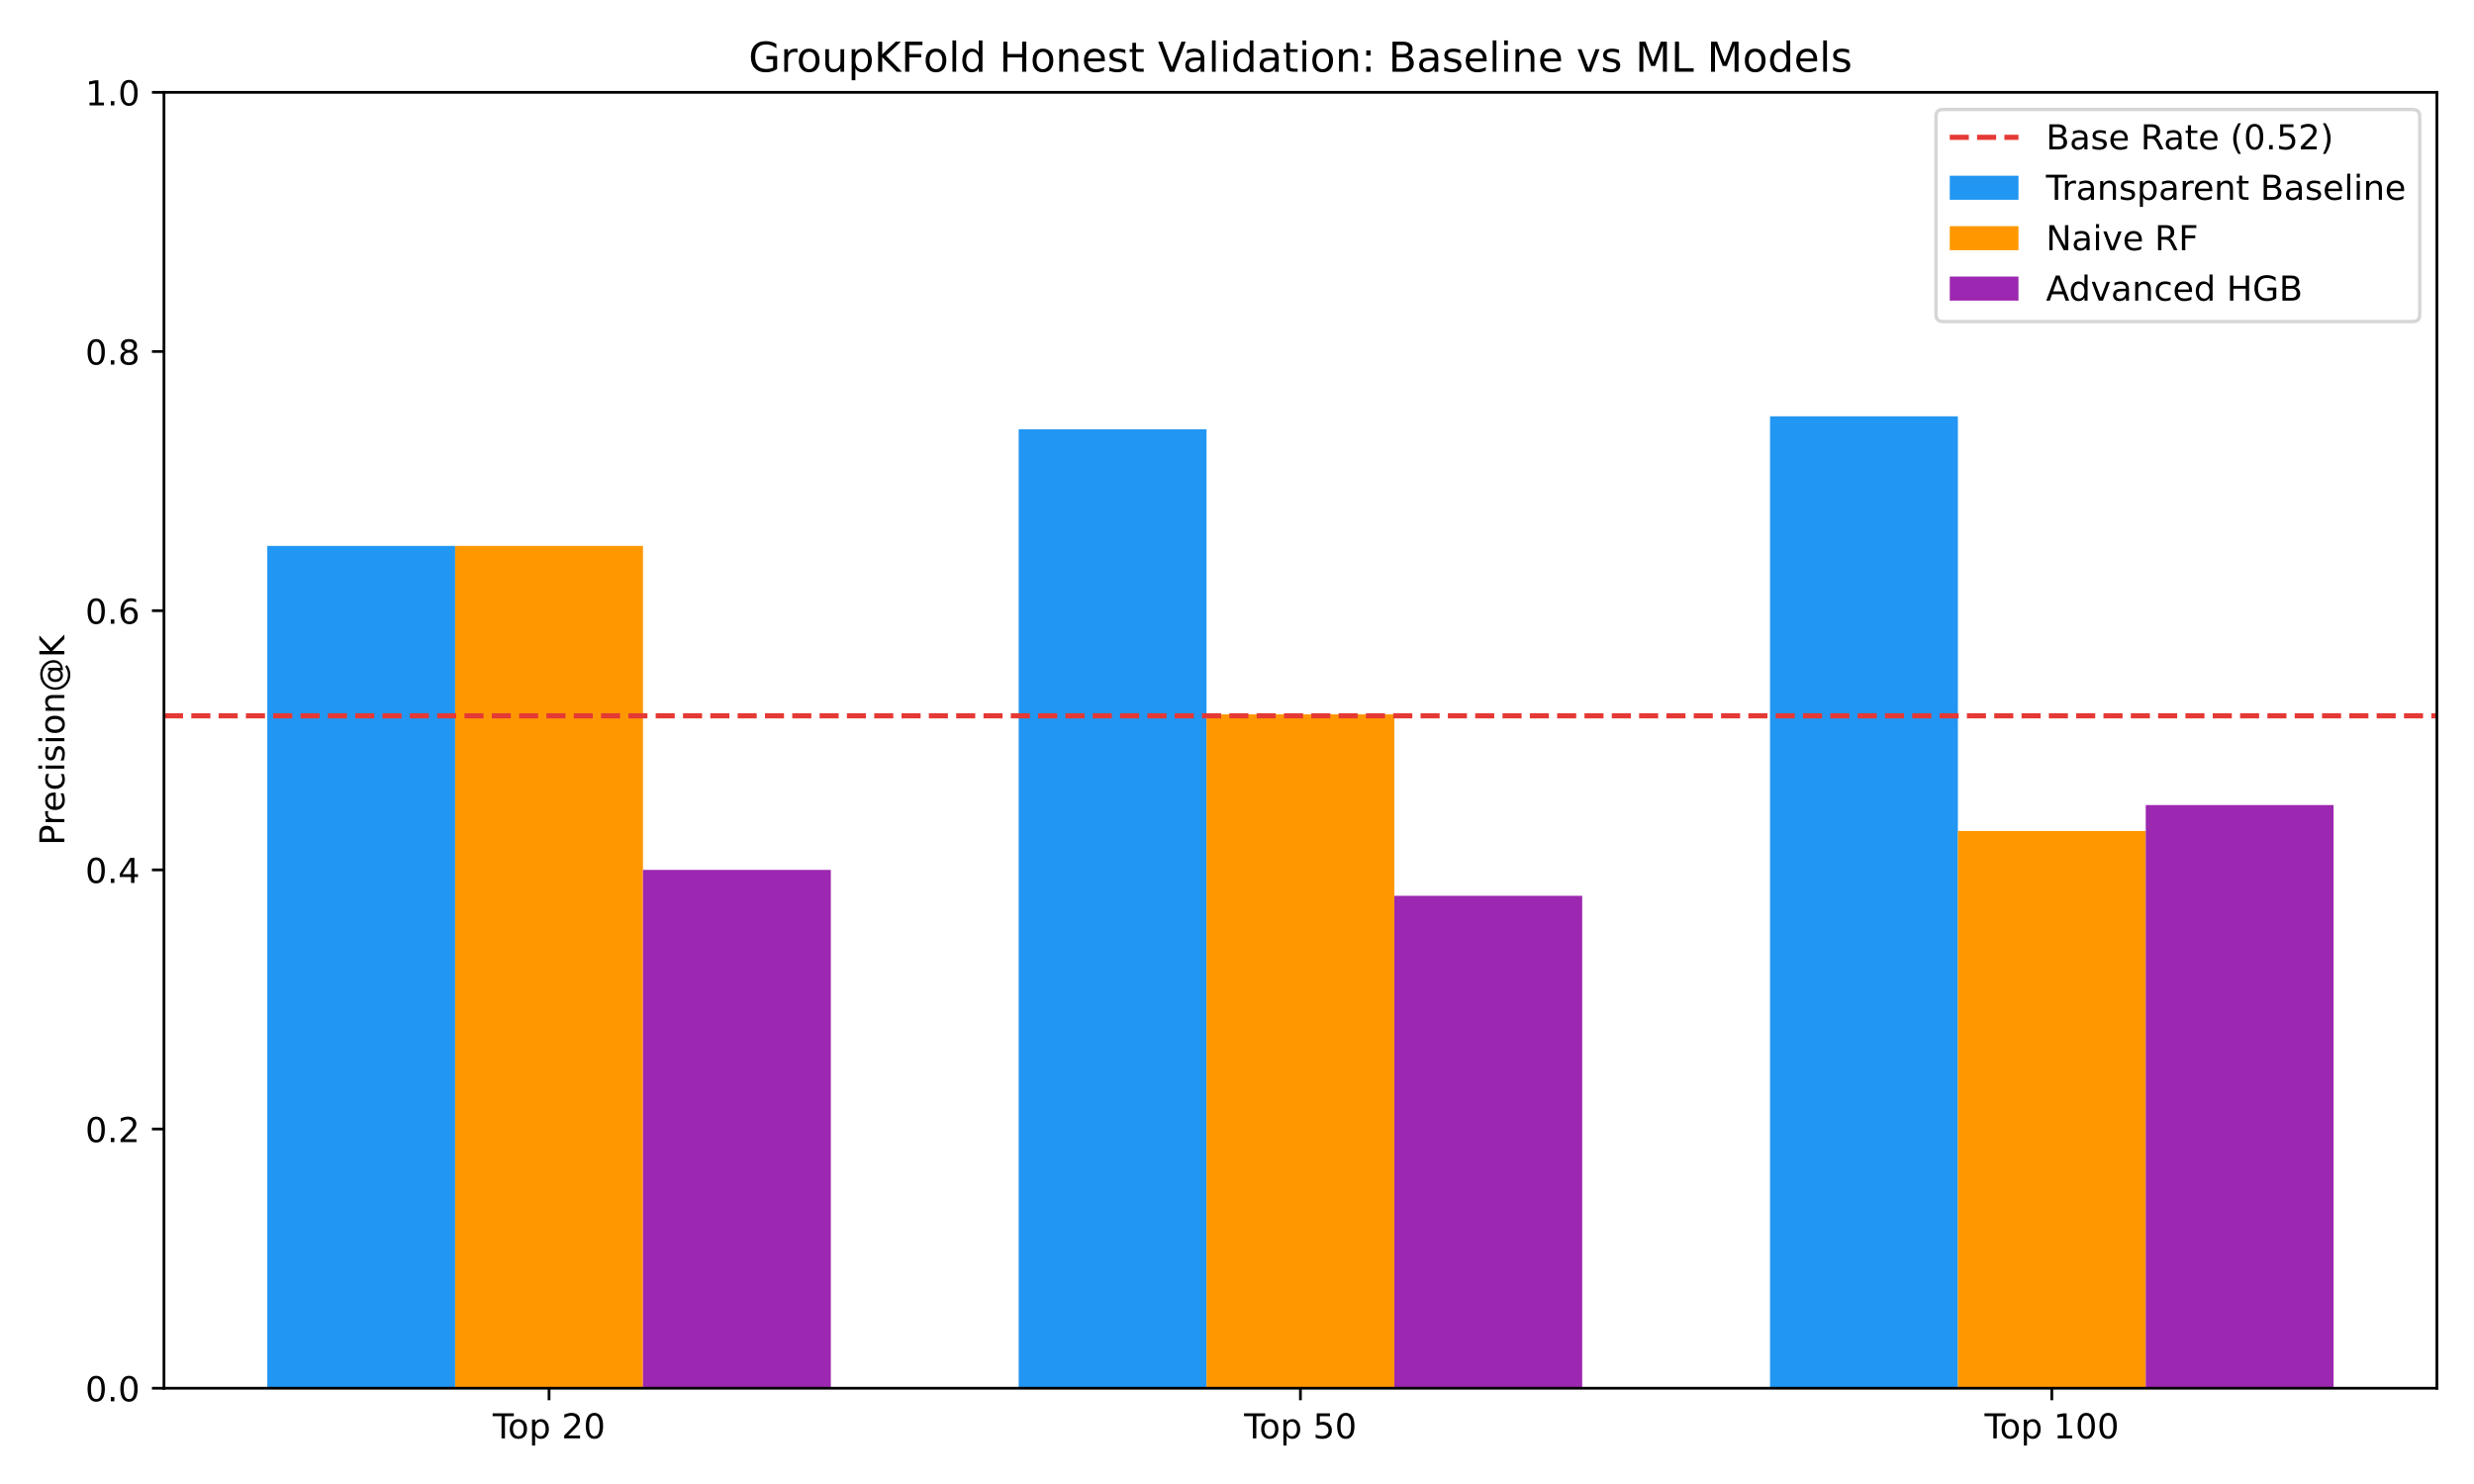
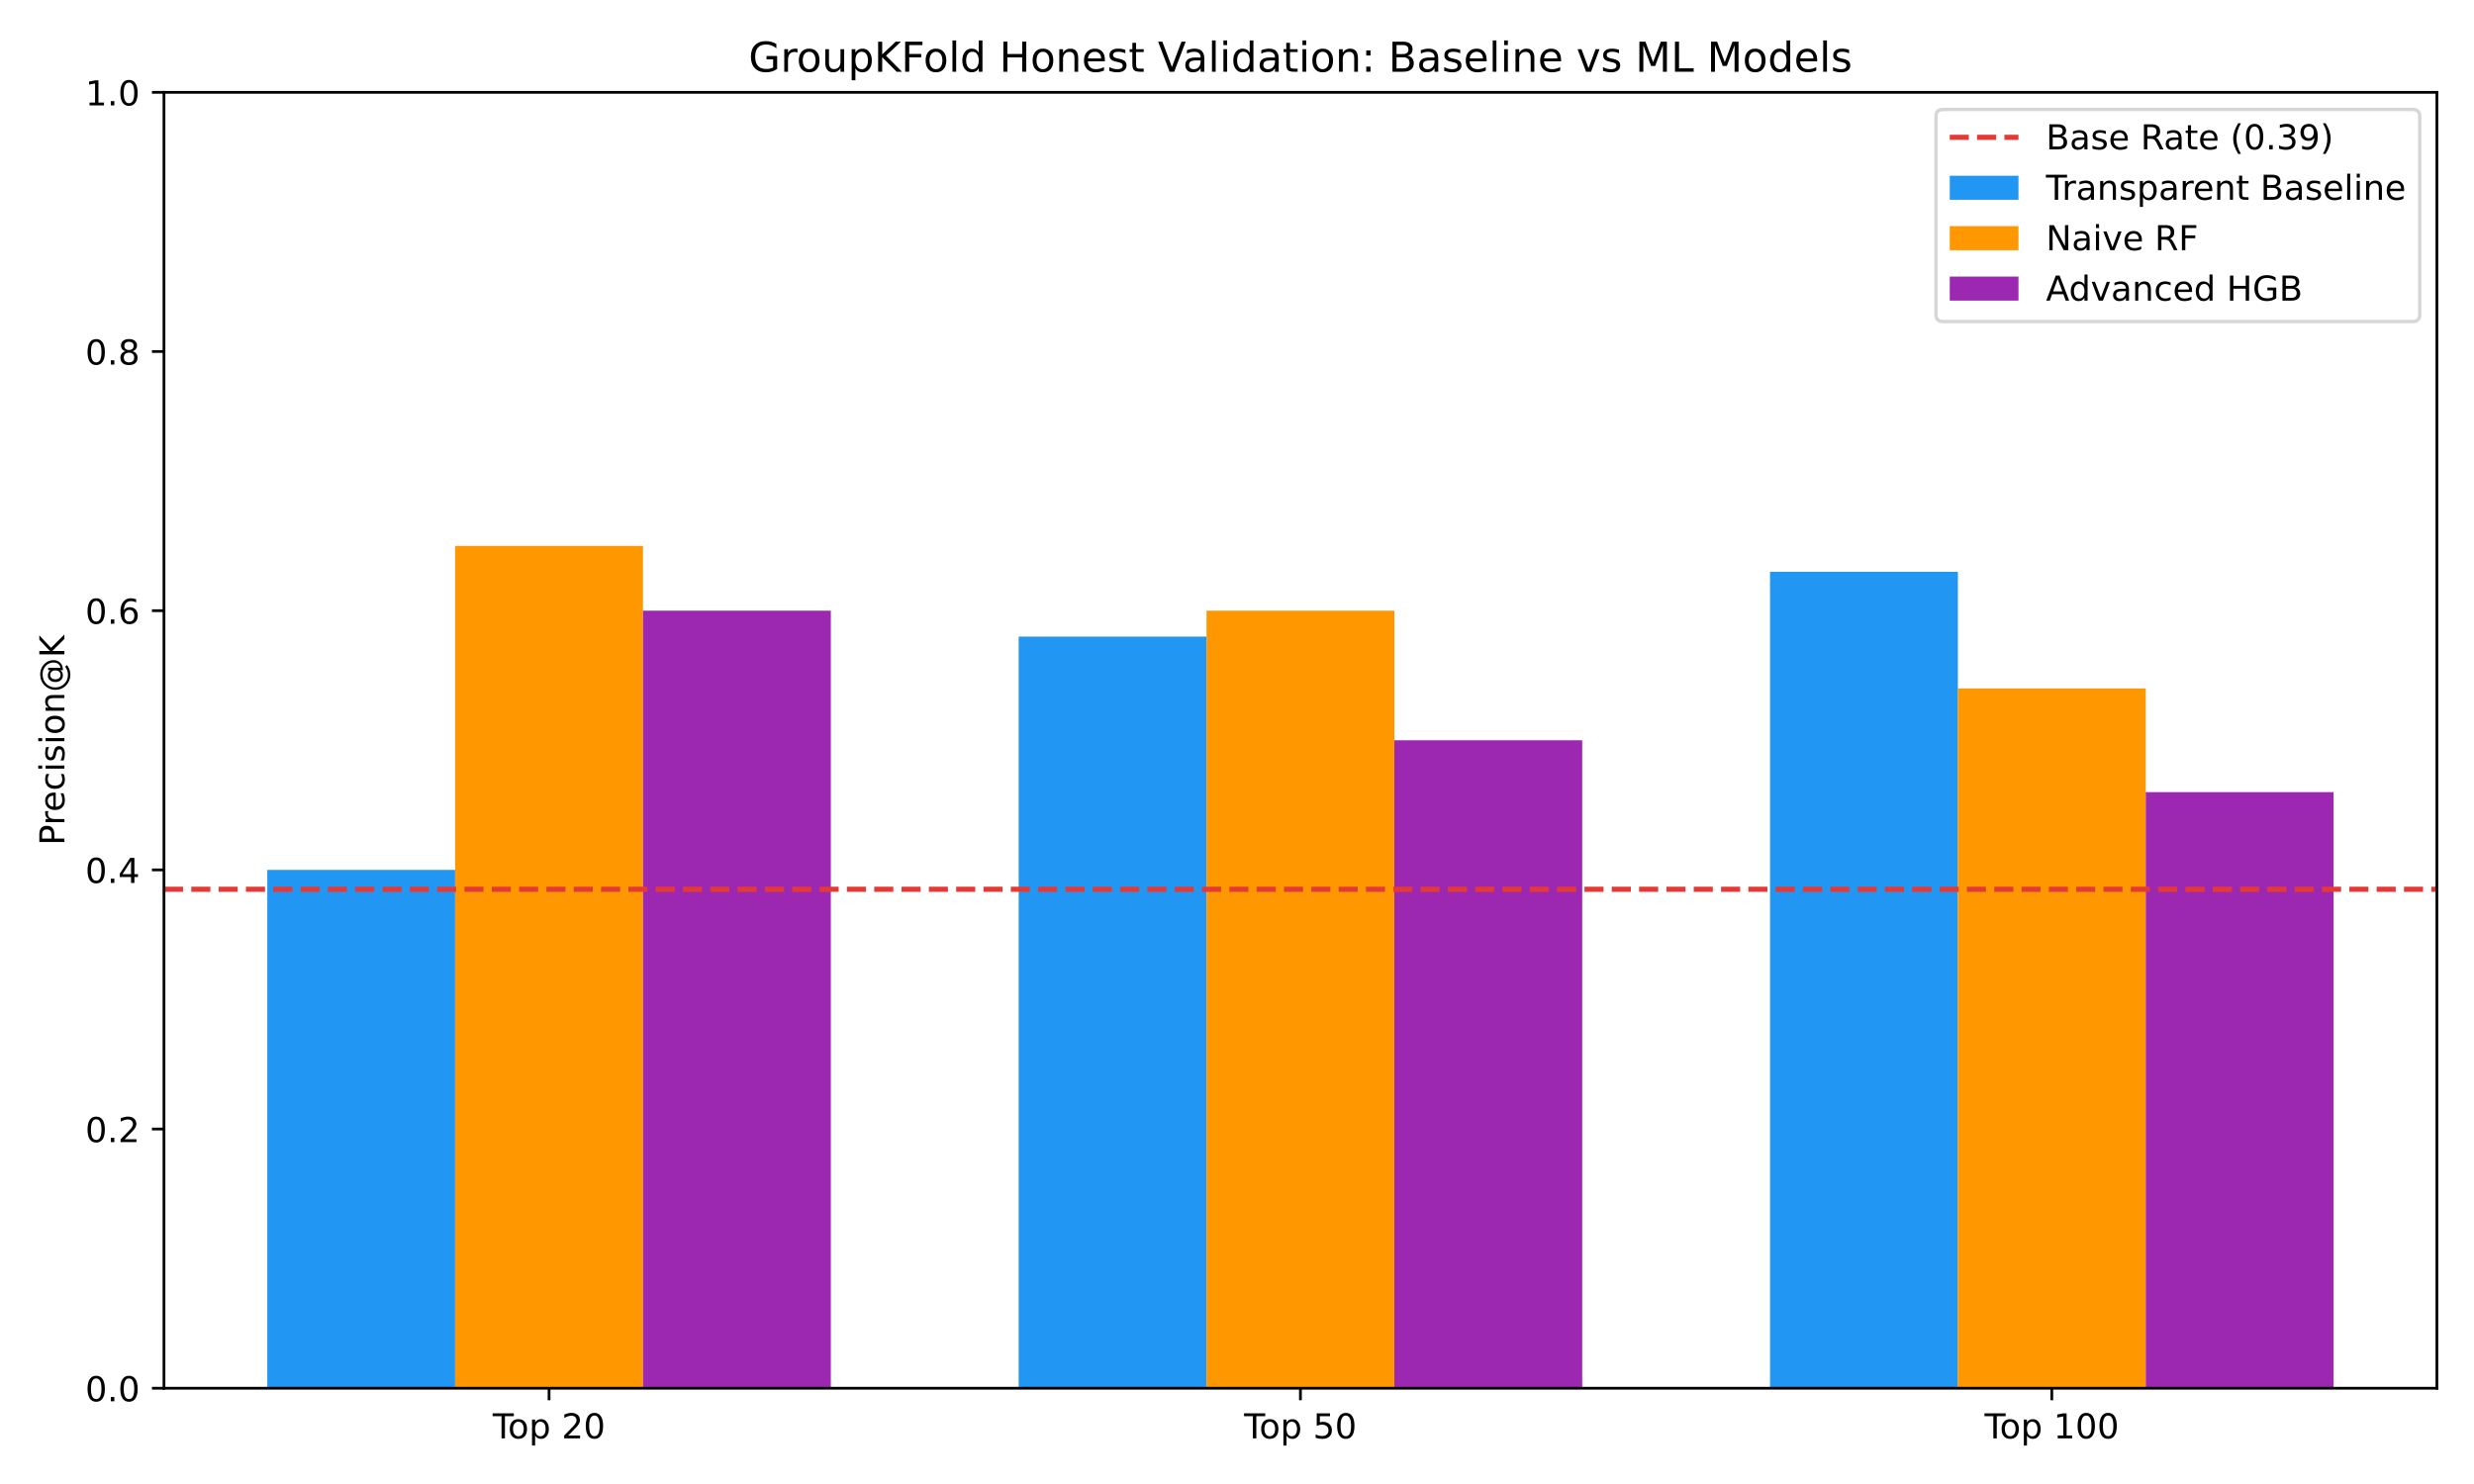
<svg xmlns="http://www.w3.org/2000/svg" xmlns:xlink="http://www.w3.org/1999/xlink" width="720pt" height="432pt" viewBox="0 0 720 432" version="1.1">
  <defs>
    <style type="text/css">*{stroke-linejoin: round; stroke-linecap: butt}</style>
  </defs>
  <g id="figure_1">
    <g id="patch_1">
      <path d="M 0 432  L 720 432  L 720 0  L 0 0  z " style="fill: #ffffff" />
    </g>
    <g id="axes_1">
      <g id="patch_2">
        <path d="M 47.72 404.12  L 709.2 404.12  L 709.2 26.88  L 47.72 26.88  z " style="fill: #ffffff" />
      </g>
      <g id="patch_3">
-         <path d="M 77.787 404.12  L 132.455 404.12  L 132.455 158.914  L 77.787 158.914  z " clip-path="url(#p6fac7a1ce3)" style="fill: #2196f3" />
+         <path d="M 77.787 404.12  L 132.455 404.12  L 132.455 253.224  L 77.787 253.224  z " clip-path="url(#p6720d07860)" style="fill: #2196f3" />
      </g>
      <g id="patch_4">
-         <path d="M 296.458 404.12  L 351.126 404.12  L 351.126 124.962  L 296.458 124.962  z " clip-path="url(#p6fac7a1ce3)" style="fill: #2196f3" />
+         <path d="M 296.458 404.12  L 351.126 404.12  L 351.126 185.321  L 296.458 185.321  z " clip-path="url(#p6720d07860)" style="fill: #2196f3" />
      </g>
      <g id="patch_5">
-         <path d="M 515.129 404.12  L 569.797 404.12  L 569.797 121.19  L 515.129 121.19  z " clip-path="url(#p6fac7a1ce3)" style="fill: #2196f3" />
+         <path d="M 515.129 404.12  L 569.797 404.12  L 569.797 166.459  L 515.129 166.459  z " clip-path="url(#p6720d07860)" style="fill: #2196f3" />
      </g>
      <g id="patch_6">
-         <path d="M 132.455 404.12  L 187.123 404.12  L 187.123 158.914  L 132.455 158.914  z " clip-path="url(#p6fac7a1ce3)" style="fill: #ff9800" />
+         <path d="M 132.455 404.12  L 187.123 404.12  L 187.123 158.914  L 132.455 158.914  z " clip-path="url(#p6720d07860)" style="fill: #ff9800" />
      </g>
      <g id="patch_7">
-         <path d="M 351.126 404.12  L 405.794 404.12  L 405.794 207.955  L 351.126 207.955  z " clip-path="url(#p6fac7a1ce3)" style="fill: #ff9800" />
+         <path d="M 351.126 404.12  L 405.794 404.12  L 405.794 177.776  L 351.126 177.776  z " clip-path="url(#p6720d07860)" style="fill: #ff9800" />
      </g>
      <g id="patch_8">
-         <path d="M 569.797 404.12  L 624.465 404.12  L 624.465 241.907  L 569.797 241.907  z " clip-path="url(#p6fac7a1ce3)" style="fill: #ff9800" />
+         <path d="M 569.797 404.12  L 624.465 404.12  L 624.465 200.41  L 569.797 200.41  z " clip-path="url(#p6720d07860)" style="fill: #ff9800" />
      </g>
      <g id="patch_9">
-         <path d="M 187.123 404.12  L 241.791 404.12  L 241.791 253.224  L 187.123 253.224  z " clip-path="url(#p6fac7a1ce3)" style="fill: #9c27b0" />
+         <path d="M 187.123 404.12  L 241.791 404.12  L 241.791 177.776  L 187.123 177.776  z " clip-path="url(#p6720d07860)" style="fill: #9c27b0" />
      </g>
      <g id="patch_10">
-         <path d="M 405.794 404.12  L 460.462 404.12  L 460.462 260.769  L 405.794 260.769  z " clip-path="url(#p6fac7a1ce3)" style="fill: #9c27b0" />
+         <path d="M 405.794 404.12  L 460.462 404.12  L 460.462 215.5  L 405.794 215.5  z " clip-path="url(#p6720d07860)" style="fill: #9c27b0" />
      </g>
      <g id="patch_11">
-         <path d="M 624.465 404.12  L 679.133 404.12  L 679.133 234.362  L 624.465 234.362  z " clip-path="url(#p6fac7a1ce3)" style="fill: #9c27b0" />
+         <path d="M 624.465 404.12  L 679.133 404.12  L 679.133 230.59  L 624.465 230.59  z " clip-path="url(#p6720d07860)" style="fill: #9c27b0" />
      </g>
      <g id="matplotlib.axis_1">
        <g id="xtick_1">
          <g id="line2d_1">
            <defs>
-               <path id="m9fb6469fd8" d="M 0 0  L 0 3.5  " style="stroke: #000000; stroke-width: 0.8" />
-             </defs>
-             <g>
-               <use xlink:href="#m9fb6469fd8" x="159.789" y="404.12" style="stroke: #000000; stroke-width: 0.8" />
+               <path id="m9601012598" d="M 0 0  L 0 3.5  " style="stroke: #000000; stroke-width: 0.8" />
+             </defs>
+             <g>
+               <use xlink:href="#m9601012598" x="159.789" y="404.12" style="stroke: #000000; stroke-width: 0.8" />
            </g>
          </g>
          <g id="text_1">
            <g transform="translate(143.3999 418.7184) scale(0.1 -0.1)">
              <defs>
                <path id="DejaVuSans-54" d="M -19 4666  L 3928 4666  L 3928 4134  L 2272 4134  L 2272 0  L 1638 0  L 1638 4134  L -19 4134  L -19 4666  z " transform="scale(0.015625)" />
                <path id="DejaVuSans-6f" d="M 1959 3097  Q 1497 3097 1228 2736  Q 959 2375 959 1747  Q 959 1119 1226 758  Q 1494 397 1959 397  Q 2419 397 2687 759  Q 2956 1122 2956 1747  Q 2956 2369 2687 2733  Q 2419 3097 1959 3097  z M 1959 3584  Q 2709 3584 3137 3096  Q 3566 2609 3566 1747  Q 3566 888 3137 398  Q 2709 -91 1959 -91  Q 1206 -91 779 398  Q 353 888 353 1747  Q 353 2609 779 3096  Q 1206 3584 1959 3584  z " transform="scale(0.015625)" />
                <path id="DejaVuSans-70" d="M 1159 525  L 1159 -1331  L 581 -1331  L 581 3500  L 1159 3500  L 1159 2969  Q 1341 3281 1617 3432  Q 1894 3584 2278 3584  Q 2916 3584 3314 3078  Q 3713 2572 3713 1747  Q 3713 922 3314 415  Q 2916 -91 2278 -91  Q 1894 -91 1617 61  Q 1341 213 1159 525  z M 3116 1747  Q 3116 2381 2855 2742  Q 2594 3103 2138 3103  Q 1681 3103 1420 2742  Q 1159 2381 1159 1747  Q 1159 1113 1420 752  Q 1681 391 2138 391  Q 2594 391 2855 752  Q 3116 1113 3116 1747  z " transform="scale(0.015625)" />
                <path id="DejaVuSans-20" transform="scale(0.015625)" />
                <path id="DejaVuSans-32" d="M 1228 531  L 3431 531  L 3431 0  L 469 0  L 469 531  Q 828 903 1448 1529  Q 2069 2156 2228 2338  Q 2531 2678 2651 2914  Q 2772 3150 2772 3378  Q 2772 3750 2511 3984  Q 2250 4219 1831 4219  Q 1534 4219 1204 4116  Q 875 4013 500 3803  L 500 4441  Q 881 4594 1212 4672  Q 1544 4750 1819 4750  Q 2544 4750 2975 4387  Q 3406 4025 3406 3419  Q 3406 3131 3298 2873  Q 3191 2616 2906 2266  Q 2828 2175 2409 1742  Q 1991 1309 1228 531  z " transform="scale(0.015625)" />
                <path id="DejaVuSans-30" d="M 2034 4250  Q 1547 4250 1301 3770  Q 1056 3291 1056 2328  Q 1056 1369 1301 889  Q 1547 409 2034 409  Q 2525 409 2770 889  Q 3016 1369 3016 2328  Q 3016 3291 2770 3770  Q 2525 4250 2034 4250  z M 2034 4750  Q 2819 4750 3233 4129  Q 3647 3509 3647 2328  Q 3647 1150 3233 529  Q 2819 -91 2034 -91  Q 1250 -91 836 529  Q 422 1150 422 2328  Q 422 3509 836 4129  Q 1250 4750 2034 4750  z " transform="scale(0.015625)" />
              </defs>
              <use xlink:href="#DejaVuSans-54" />
              <use xlink:href="#DejaVuSans-6f" transform="translate(44.08398 0)" />
              <use xlink:href="#DejaVuSans-70" transform="translate(105.2656 0)" />
              <use xlink:href="#DejaVuSans-20" transform="translate(168.7422 0)" />
              <use xlink:href="#DejaVuSans-32" transform="translate(200.5293 0)" />
              <use xlink:href="#DejaVuSans-30" transform="translate(264.1523 0)" />
            </g>
          </g>
        </g>
        <g id="xtick_2">
          <g id="line2d_2">
            <g>
-               <use xlink:href="#m9fb6469fd8" x="378.46" y="404.12" style="stroke: #000000; stroke-width: 0.8" />
+               <use xlink:href="#m9601012598" x="378.46" y="404.12" style="stroke: #000000; stroke-width: 0.8" />
            </g>
          </g>
          <g id="text_2">
            <g transform="translate(362.0709 418.7184) scale(0.1 -0.1)">
              <defs>
                <path id="DejaVuSans-35" d="M 691 4666  L 3169 4666  L 3169 4134  L 1269 4134  L 1269 2991  Q 1406 3038 1543 3061  Q 1681 3084 1819 3084  Q 2600 3084 3056 2656  Q 3513 2228 3513 1497  Q 3513 744 3044 326  Q 2575 -91 1722 -91  Q 1428 -91 1123 -41  Q 819 9 494 109  L 494 744  Q 775 591 1075 516  Q 1375 441 1709 441  Q 2250 441 2565 725  Q 2881 1009 2881 1497  Q 2881 1984 2565 2268  Q 2250 2553 1709 2553  Q 1456 2553 1204 2497  Q 953 2441 691 2322  L 691 4666  z " transform="scale(0.015625)" />
              </defs>
              <use xlink:href="#DejaVuSans-54" />
              <use xlink:href="#DejaVuSans-6f" transform="translate(44.08398 0)" />
              <use xlink:href="#DejaVuSans-70" transform="translate(105.2656 0)" />
              <use xlink:href="#DejaVuSans-20" transform="translate(168.7422 0)" />
              <use xlink:href="#DejaVuSans-35" transform="translate(200.5293 0)" />
              <use xlink:href="#DejaVuSans-30" transform="translate(264.1523 0)" />
            </g>
          </g>
        </g>
        <g id="xtick_3">
          <g id="line2d_3">
            <g>
-               <use xlink:href="#m9fb6469fd8" x="597.131" y="404.12" style="stroke: #000000; stroke-width: 0.8" />
+               <use xlink:href="#m9601012598" x="597.131" y="404.12" style="stroke: #000000; stroke-width: 0.8" />
            </g>
          </g>
          <g id="text_3">
            <g transform="translate(577.5608 418.7184) scale(0.1 -0.1)">
              <defs>
                <path id="DejaVuSans-31" d="M 794 531  L 1825 531  L 1825 4091  L 703 3866  L 703 4441  L 1819 4666  L 2450 4666  L 2450 531  L 3481 531  L 3481 0  L 794 0  L 794 531  z " transform="scale(0.015625)" />
              </defs>
              <use xlink:href="#DejaVuSans-54" />
              <use xlink:href="#DejaVuSans-6f" transform="translate(44.08398 0)" />
              <use xlink:href="#DejaVuSans-70" transform="translate(105.2656 0)" />
              <use xlink:href="#DejaVuSans-20" transform="translate(168.7422 0)" />
              <use xlink:href="#DejaVuSans-31" transform="translate(200.5293 0)" />
              <use xlink:href="#DejaVuSans-30" transform="translate(264.1523 0)" />
              <use xlink:href="#DejaVuSans-30" transform="translate(327.7754 0)" />
            </g>
          </g>
        </g>
      </g>
      <g id="matplotlib.axis_2">
        <g id="ytick_1">
          <g id="line2d_4">
            <defs>
-               <path id="mf5c9fa3a97" d="M 0 0  L -3.5 0  " style="stroke: #000000; stroke-width: 0.8" />
-             </defs>
-             <g>
-               <use xlink:href="#mf5c9fa3a97" x="47.72" y="404.12" style="stroke: #000000; stroke-width: 0.8" />
+               <path id="me14767ddeb" d="M 0 0  L -3.5 0  " style="stroke: #000000; stroke-width: 0.8" />
+             </defs>
+             <g>
+               <use xlink:href="#me14767ddeb" x="47.72" y="404.12" style="stroke: #000000; stroke-width: 0.8" />
            </g>
          </g>
          <g id="text_4">
            <g transform="translate(24.81687 407.9192) scale(0.1 -0.1)">
              <defs>
                <path id="DejaVuSans-2e" d="M 684 794  L 1344 794  L 1344 0  L 684 0  L 684 794  z " transform="scale(0.015625)" />
              </defs>
              <use xlink:href="#DejaVuSans-30" />
              <use xlink:href="#DejaVuSans-2e" transform="translate(63.62305 0)" />
              <use xlink:href="#DejaVuSans-30" transform="translate(95.41016 0)" />
            </g>
          </g>
        </g>
        <g id="ytick_2">
          <g id="line2d_5">
            <g>
-               <use xlink:href="#mf5c9fa3a97" x="47.72" y="328.672" style="stroke: #000000; stroke-width: 0.8" />
+               <use xlink:href="#me14767ddeb" x="47.72" y="328.672" style="stroke: #000000; stroke-width: 0.8" />
            </g>
          </g>
          <g id="text_5">
            <g transform="translate(24.81687 332.4712) scale(0.1 -0.1)">
              <use xlink:href="#DejaVuSans-30" />
              <use xlink:href="#DejaVuSans-2e" transform="translate(63.62305 0)" />
              <use xlink:href="#DejaVuSans-32" transform="translate(95.41016 0)" />
            </g>
          </g>
        </g>
        <g id="ytick_3">
          <g id="line2d_6">
            <g>
-               <use xlink:href="#mf5c9fa3a97" x="47.72" y="253.224" style="stroke: #000000; stroke-width: 0.8" />
+               <use xlink:href="#me14767ddeb" x="47.72" y="253.224" style="stroke: #000000; stroke-width: 0.8" />
            </g>
          </g>
          <g id="text_6">
            <g transform="translate(24.81687 257.0232) scale(0.1 -0.1)">
              <defs>
                <path id="DejaVuSans-34" d="M 2419 4116  L 825 1625  L 2419 1625  L 2419 4116  z M 2253 4666  L 3047 4666  L 3047 1625  L 3713 1625  L 3713 1100  L 3047 1100  L 3047 0  L 2419 0  L 2419 1100  L 313 1100  L 313 1709  L 2253 4666  z " transform="scale(0.015625)" />
              </defs>
              <use xlink:href="#DejaVuSans-30" />
              <use xlink:href="#DejaVuSans-2e" transform="translate(63.62305 0)" />
              <use xlink:href="#DejaVuSans-34" transform="translate(95.41016 0)" />
            </g>
          </g>
        </g>
        <g id="ytick_4">
          <g id="line2d_7">
            <g>
-               <use xlink:href="#mf5c9fa3a97" x="47.72" y="177.776" style="stroke: #000000; stroke-width: 0.8" />
+               <use xlink:href="#me14767ddeb" x="47.72" y="177.776" style="stroke: #000000; stroke-width: 0.8" />
            </g>
          </g>
          <g id="text_7">
            <g transform="translate(24.81687 181.5752) scale(0.1 -0.1)">
              <defs>
                <path id="DejaVuSans-36" d="M 2113 2584  Q 1688 2584 1439 2293  Q 1191 2003 1191 1497  Q 1191 994 1439 701  Q 1688 409 2113 409  Q 2538 409 2786 701  Q 3034 994 3034 1497  Q 3034 2003 2786 2293  Q 2538 2584 2113 2584  z M 3366 4563  L 3366 3988  Q 3128 4100 2886 4159  Q 2644 4219 2406 4219  Q 1781 4219 1451 3797  Q 1122 3375 1075 2522  Q 1259 2794 1537 2939  Q 1816 3084 2150 3084  Q 2853 3084 3261 2657  Q 3669 2231 3669 1497  Q 3669 778 3244 343  Q 2819 -91 2113 -91  Q 1303 -91 875 529  Q 447 1150 447 2328  Q 447 3434 972 4092  Q 1497 4750 2381 4750  Q 2619 4750 2861 4703  Q 3103 4656 3366 4563  z " transform="scale(0.015625)" />
              </defs>
              <use xlink:href="#DejaVuSans-30" />
              <use xlink:href="#DejaVuSans-2e" transform="translate(63.62305 0)" />
              <use xlink:href="#DejaVuSans-36" transform="translate(95.41016 0)" />
            </g>
          </g>
        </g>
        <g id="ytick_5">
          <g id="line2d_8">
            <g>
-               <use xlink:href="#mf5c9fa3a97" x="47.72" y="102.328" style="stroke: #000000; stroke-width: 0.8" />
+               <use xlink:href="#me14767ddeb" x="47.72" y="102.328" style="stroke: #000000; stroke-width: 0.8" />
            </g>
          </g>
          <g id="text_8">
            <g transform="translate(24.81687 106.1272) scale(0.1 -0.1)">
              <defs>
                <path id="DejaVuSans-38" d="M 2034 2216  Q 1584 2216 1326 1975  Q 1069 1734 1069 1313  Q 1069 891 1326 650  Q 1584 409 2034 409  Q 2484 409 2743 651  Q 3003 894 3003 1313  Q 3003 1734 2745 1975  Q 2488 2216 2034 2216  z M 1403 2484  Q 997 2584 770 2862  Q 544 3141 544 3541  Q 544 4100 942 4425  Q 1341 4750 2034 4750  Q 2731 4750 3128 4425  Q 3525 4100 3525 3541  Q 3525 3141 3298 2862  Q 3072 2584 2669 2484  Q 3125 2378 3379 2068  Q 3634 1759 3634 1313  Q 3634 634 3220 271  Q 2806 -91 2034 -91  Q 1263 -91 848 271  Q 434 634 434 1313  Q 434 1759 690 2068  Q 947 2378 1403 2484  z M 1172 3481  Q 1172 3119 1398 2916  Q 1625 2713 2034 2713  Q 2441 2713 2670 2916  Q 2900 3119 2900 3481  Q 2900 3844 2670 4047  Q 2441 4250 2034 4250  Q 1625 4250 1398 4047  Q 1172 3844 1172 3481  z " transform="scale(0.015625)" />
              </defs>
              <use xlink:href="#DejaVuSans-30" />
              <use xlink:href="#DejaVuSans-2e" transform="translate(63.62305 0)" />
              <use xlink:href="#DejaVuSans-38" transform="translate(95.41016 0)" />
            </g>
          </g>
        </g>
        <g id="ytick_6">
          <g id="line2d_9">
            <g>
-               <use xlink:href="#mf5c9fa3a97" x="47.72" y="26.88" style="stroke: #000000; stroke-width: 0.8" />
+               <use xlink:href="#me14767ddeb" x="47.72" y="26.88" style="stroke: #000000; stroke-width: 0.8" />
            </g>
          </g>
          <g id="text_9">
            <g transform="translate(24.81687 30.67922) scale(0.1 -0.1)">
              <use xlink:href="#DejaVuSans-31" />
              <use xlink:href="#DejaVuSans-2e" transform="translate(63.62305 0)" />
              <use xlink:href="#DejaVuSans-30" transform="translate(95.41016 0)" />
            </g>
          </g>
        </g>
        <g id="text_10">
          <g transform="translate(18.73719 246.0859) rotate(-90) scale(0.1 -0.1)">
            <defs>
              <path id="DejaVuSans-50" d="M 1259 4147  L 1259 2394  L 2053 2394  Q 2494 2394 2734 2622  Q 2975 2850 2975 3272  Q 2975 3691 2734 3919  Q 2494 4147 2053 4147  L 1259 4147  z M 628 4666  L 2053 4666  Q 2838 4666 3239 4311  Q 3641 3956 3641 3272  Q 3641 2581 3239 2228  Q 2838 1875 2053 1875  L 1259 1875  L 1259 0  L 628 0  L 628 4666  z " transform="scale(0.015625)" />
              <path id="DejaVuSans-72" d="M 2631 2963  Q 2534 3019 2420 3045  Q 2306 3072 2169 3072  Q 1681 3072 1420 2755  Q 1159 2438 1159 1844  L 1159 0  L 581 0  L 581 3500  L 1159 3500  L 1159 2956  Q 1341 3275 1631 3429  Q 1922 3584 2338 3584  Q 2397 3584 2469 3576  Q 2541 3569 2628 3553  L 2631 2963  z " transform="scale(0.015625)" />
              <path id="DejaVuSans-65" d="M 3597 1894  L 3597 1613  L 953 1613  Q 991 1019 1311 708  Q 1631 397 2203 397  Q 2534 397 2845 478  Q 3156 559 3463 722  L 3463 178  Q 3153 47 2828 -22  Q 2503 -91 2169 -91  Q 1331 -91 842 396  Q 353 884 353 1716  Q 353 2575 817 3079  Q 1281 3584 2069 3584  Q 2775 3584 3186 3129  Q 3597 2675 3597 1894  z M 3022 2063  Q 3016 2534 2758 2815  Q 2500 3097 2075 3097  Q 1594 3097 1305 2825  Q 1016 2553 972 2059  L 3022 2063  z " transform="scale(0.015625)" />
              <path id="DejaVuSans-63" d="M 3122 3366  L 3122 2828  Q 2878 2963 2633 3030  Q 2388 3097 2138 3097  Q 1578 3097 1268 2742  Q 959 2388 959 1747  Q 959 1106 1268 751  Q 1578 397 2138 397  Q 2388 397 2633 464  Q 2878 531 3122 666  L 3122 134  Q 2881 22 2623 -34  Q 2366 -91 2075 -91  Q 1284 -91 818 406  Q 353 903 353 1747  Q 353 2603 823 3093  Q 1294 3584 2113 3584  Q 2378 3584 2631 3529  Q 2884 3475 3122 3366  z " transform="scale(0.015625)" />
              <path id="DejaVuSans-69" d="M 603 3500  L 1178 3500  L 1178 0  L 603 0  L 603 3500  z M 603 4863  L 1178 4863  L 1178 4134  L 603 4134  L 603 4863  z " transform="scale(0.015625)" />
              <path id="DejaVuSans-73" d="M 2834 3397  L 2834 2853  Q 2591 2978 2328 3040  Q 2066 3103 1784 3103  Q 1356 3103 1142 2972  Q 928 2841 928 2578  Q 928 2378 1081 2264  Q 1234 2150 1697 2047  L 1894 2003  Q 2506 1872 2764 1633  Q 3022 1394 3022 966  Q 3022 478 2636 193  Q 2250 -91 1575 -91  Q 1294 -91 989 -36  Q 684 19 347 128  L 347 722  Q 666 556 975 473  Q 1284 391 1588 391  Q 1994 391 2212 530  Q 2431 669 2431 922  Q 2431 1156 2273 1281  Q 2116 1406 1581 1522  L 1381 1569  Q 847 1681 609 1914  Q 372 2147 372 2553  Q 372 3047 722 3315  Q 1072 3584 1716 3584  Q 2034 3584 2315 3537  Q 2597 3491 2834 3397  z " transform="scale(0.015625)" />
              <path id="DejaVuSans-6e" d="M 3513 2113  L 3513 0  L 2938 0  L 2938 2094  Q 2938 2591 2744 2837  Q 2550 3084 2163 3084  Q 1697 3084 1428 2787  Q 1159 2491 1159 1978  L 1159 0  L 581 0  L 581 3500  L 1159 3500  L 1159 2956  Q 1366 3272 1645 3428  Q 1925 3584 2291 3584  Q 2894 3584 3203 3211  Q 3513 2838 3513 2113  z " transform="scale(0.015625)" />
              <path id="DejaVuSans-40" d="M 2381 1678  Q 2381 1231 2603 976  Q 2825 722 3213 722  Q 3597 722 3817 978  Q 4038 1234 4038 1678  Q 4038 2116 3813 2373  Q 3588 2631 3206 2631  Q 2828 2631 2604 2375  Q 2381 2119 2381 1678  z M 4084 744  Q 3897 503 3655 389  Q 3413 275 3091 275  Q 2553 275 2217 664  Q 1881 1053 1881 1678  Q 1881 2303 2218 2693  Q 2556 3084 3091 3084  Q 3413 3084 3656 2967  Q 3900 2850 4084 2613  L 4084 3022  L 4531 3022  L 4531 722  Q 4988 791 5245 1139  Q 5503 1488 5503 2041  Q 5503 2375 5404 2669  Q 5306 2963 5106 3213  Q 4781 3622 4314 3839  Q 3847 4056 3297 4056  Q 2913 4056 2559 3954  Q 2206 3853 1906 3653  Q 1416 3334 1139 2817  Q 863 2300 863 1697  Q 863 1200 1042 765  Q 1222 331 1563 0  Q 1891 -325 2322 -495  Q 2753 -666 3244 -666  Q 3647 -666 4036 -530  Q 4425 -394 4750 -141  L 5031 -488  Q 4641 -791 4180 -952  Q 3719 -1113 3244 -1113  Q 2666 -1113 2153 -908  Q 1641 -703 1241 -313  Q 841 78 631 592  Q 422 1106 422 1697  Q 422 2266 634 2781  Q 847 3297 1241 3688  Q 1644 4084 2172 4295  Q 2700 4506 3291 4506  Q 3953 4506 4520 4234  Q 5088 3963 5472 3463  Q 5706 3156 5829 2797  Q 5953 2438 5953 2053  Q 5953 1231 5456 756  Q 4959 281 4084 263  L 4084 744  z " transform="scale(0.015625)" />
              <path id="DejaVuSans-4b" d="M 628 4666  L 1259 4666  L 1259 2694  L 3353 4666  L 4166 4666  L 1850 2491  L 4331 0  L 3500 0  L 1259 2247  L 1259 0  L 628 0  L 628 4666  z " transform="scale(0.015625)" />
            </defs>
            <use xlink:href="#DejaVuSans-50" />
            <use xlink:href="#DejaVuSans-72" transform="translate(58.55273 0)" />
            <use xlink:href="#DejaVuSans-65" transform="translate(97.41602 0)" />
            <use xlink:href="#DejaVuSans-63" transform="translate(158.9395 0)" />
            <use xlink:href="#DejaVuSans-69" transform="translate(213.9199 0)" />
            <use xlink:href="#DejaVuSans-73" transform="translate(241.7031 0)" />
            <use xlink:href="#DejaVuSans-69" transform="translate(293.8027 0)" />
            <use xlink:href="#DejaVuSans-6f" transform="translate(321.5859 0)" />
            <use xlink:href="#DejaVuSans-6e" transform="translate(382.7676 0)" />
            <use xlink:href="#DejaVuSans-40" transform="translate(446.1465 0)" />
            <use xlink:href="#DejaVuSans-4b" transform="translate(546.1465 0)" />
          </g>
        </g>
      </g>
      <g id="line2d_10">
-         <path d="M 47.72 208.371  L 709.2 208.371  " clip-path="url(#p6fac7a1ce3)" style="fill: none; stroke-dasharray: 5.55,2.4; stroke-dashoffset: 0; stroke: #e53935; stroke-width: 1.5" />
+         <path d="M 47.72 258.88  L 709.2 258.88  " clip-path="url(#p6720d07860)" style="fill: none; stroke-dasharray: 5.55,2.4; stroke-dashoffset: 0; stroke: #e53935; stroke-width: 1.5" />
      </g>
      <g id="patch_12">
        <path d="M 47.72 404.12  L 47.72 26.88  " style="fill: none; stroke: #000000; stroke-width: 0.8; stroke-linejoin: miter; stroke-linecap: square" />
      </g>
      <g id="patch_13">
        <path d="M 709.2 404.12  L 709.2 26.88  " style="fill: none; stroke: #000000; stroke-width: 0.8; stroke-linejoin: miter; stroke-linecap: square" />
      </g>
      <g id="patch_14">
        <path d="M 47.72 404.12  L 709.2 404.12  " style="fill: none; stroke: #000000; stroke-width: 0.8; stroke-linejoin: miter; stroke-linecap: square" />
      </g>
      <g id="patch_15">
        <path d="M 47.72 26.88  L 709.2 26.88  " style="fill: none; stroke: #000000; stroke-width: 0.8; stroke-linejoin: miter; stroke-linecap: square" />
      </g>
      <g id="text_11">
        <g transform="translate(217.8569 20.88) scale(0.12 -0.12)">
          <defs>
            <path id="DejaVuSans-47" d="M 3809 666  L 3809 1919  L 2778 1919  L 2778 2438  L 4434 2438  L 4434 434  Q 4069 175 3628 42  Q 3188 -91 2688 -91  Q 1594 -91 976 548  Q 359 1188 359 2328  Q 359 3472 976 4111  Q 1594 4750 2688 4750  Q 3144 4750 3555 4637  Q 3966 4525 4313 4306  L 4313 3634  Q 3963 3931 3569 4081  Q 3175 4231 2741 4231  Q 1884 4231 1454 3753  Q 1025 3275 1025 2328  Q 1025 1384 1454 906  Q 1884 428 2741 428  Q 3075 428 3337 486  Q 3600 544 3809 666  z " transform="scale(0.015625)" />
            <path id="DejaVuSans-75" d="M 544 1381  L 544 3500  L 1119 3500  L 1119 1403  Q 1119 906 1312 657  Q 1506 409 1894 409  Q 2359 409 2629 706  Q 2900 1003 2900 1516  L 2900 3500  L 3475 3500  L 3475 0  L 2900 0  L 2900 538  Q 2691 219 2414 64  Q 2138 -91 1772 -91  Q 1169 -91 856 284  Q 544 659 544 1381  z M 1991 3584  L 1991 3584  z " transform="scale(0.015625)" />
            <path id="DejaVuSans-46" d="M 628 4666  L 3309 4666  L 3309 4134  L 1259 4134  L 1259 2759  L 3109 2759  L 3109 2228  L 1259 2228  L 1259 0  L 628 0  L 628 4666  z " transform="scale(0.015625)" />
            <path id="DejaVuSans-6c" d="M 603 4863  L 1178 4863  L 1178 0  L 603 0  L 603 4863  z " transform="scale(0.015625)" />
            <path id="DejaVuSans-64" d="M 2906 2969  L 2906 4863  L 3481 4863  L 3481 0  L 2906 0  L 2906 525  Q 2725 213 2448 61  Q 2172 -91 1784 -91  Q 1150 -91 751 415  Q 353 922 353 1747  Q 353 2572 751 3078  Q 1150 3584 1784 3584  Q 2172 3584 2448 3432  Q 2725 3281 2906 2969  z M 947 1747  Q 947 1113 1208 752  Q 1469 391 1925 391  Q 2381 391 2643 752  Q 2906 1113 2906 1747  Q 2906 2381 2643 2742  Q 2381 3103 1925 3103  Q 1469 3103 1208 2742  Q 947 2381 947 1747  z " transform="scale(0.015625)" />
            <path id="DejaVuSans-48" d="M 628 4666  L 1259 4666  L 1259 2753  L 3553 2753  L 3553 4666  L 4184 4666  L 4184 0  L 3553 0  L 3553 2222  L 1259 2222  L 1259 0  L 628 0  L 628 4666  z " transform="scale(0.015625)" />
            <path id="DejaVuSans-74" d="M 1172 4494  L 1172 3500  L 2356 3500  L 2356 3053  L 1172 3053  L 1172 1153  Q 1172 725 1289 603  Q 1406 481 1766 481  L 2356 481  L 2356 0  L 1766 0  Q 1100 0 847 248  Q 594 497 594 1153  L 594 3053  L 172 3053  L 172 3500  L 594 3500  L 594 4494  L 1172 4494  z " transform="scale(0.015625)" />
            <path id="DejaVuSans-56" d="M 1831 0  L 50 4666  L 709 4666  L 2188 738  L 3669 4666  L 4325 4666  L 2547 0  L 1831 0  z " transform="scale(0.015625)" />
            <path id="DejaVuSans-61" d="M 2194 1759  Q 1497 1759 1228 1600  Q 959 1441 959 1056  Q 959 750 1161 570  Q 1363 391 1709 391  Q 2188 391 2477 730  Q 2766 1069 2766 1631  L 2766 1759  L 2194 1759  z M 3341 1997  L 3341 0  L 2766 0  L 2766 531  Q 2569 213 2275 61  Q 1981 -91 1556 -91  Q 1019 -91 701 211  Q 384 513 384 1019  Q 384 1609 779 1909  Q 1175 2209 1959 2209  L 2766 2209  L 2766 2266  Q 2766 2663 2505 2880  Q 2244 3097 1772 3097  Q 1472 3097 1187 3025  Q 903 2953 641 2809  L 641 3341  Q 956 3463 1253 3523  Q 1550 3584 1831 3584  Q 2591 3584 2966 3190  Q 3341 2797 3341 1997  z " transform="scale(0.015625)" />
            <path id="DejaVuSans-3a" d="M 750 794  L 1409 794  L 1409 0  L 750 0  L 750 794  z M 750 3309  L 1409 3309  L 1409 2516  L 750 2516  L 750 3309  z " transform="scale(0.015625)" />
            <path id="DejaVuSans-42" d="M 1259 2228  L 1259 519  L 2272 519  Q 2781 519 3026 730  Q 3272 941 3272 1375  Q 3272 1813 3026 2020  Q 2781 2228 2272 2228  L 1259 2228  z M 1259 4147  L 1259 2741  L 2194 2741  Q 2656 2741 2882 2914  Q 3109 3088 3109 3444  Q 3109 3797 2882 3972  Q 2656 4147 2194 4147  L 1259 4147  z M 628 4666  L 2241 4666  Q 2963 4666 3353 4366  Q 3744 4066 3744 3513  Q 3744 3084 3544 2831  Q 3344 2578 2956 2516  Q 3422 2416 3680 2098  Q 3938 1781 3938 1306  Q 3938 681 3513 340  Q 3088 0 2303 0  L 628 0  L 628 4666  z " transform="scale(0.015625)" />
            <path id="DejaVuSans-76" d="M 191 3500  L 800 3500  L 1894 563  L 2988 3500  L 3597 3500  L 2284 0  L 1503 0  L 191 3500  z " transform="scale(0.015625)" />
            <path id="DejaVuSans-4d" d="M 628 4666  L 1569 4666  L 2759 1491  L 3956 4666  L 4897 4666  L 4897 0  L 4281 0  L 4281 4097  L 3078 897  L 2444 897  L 1241 4097  L 1241 0  L 628 0  L 628 4666  z " transform="scale(0.015625)" />
            <path id="DejaVuSans-4c" d="M 628 4666  L 1259 4666  L 1259 531  L 3531 531  L 3531 0  L 628 0  L 628 4666  z " transform="scale(0.015625)" />
          </defs>
          <use xlink:href="#DejaVuSans-47" />
          <use xlink:href="#DejaVuSans-72" transform="translate(77.49023 0)" />
          <use xlink:href="#DejaVuSans-6f" transform="translate(116.3535 0)" />
          <use xlink:href="#DejaVuSans-75" transform="translate(177.5352 0)" />
          <use xlink:href="#DejaVuSans-70" transform="translate(240.9141 0)" />
          <use xlink:href="#DejaVuSans-4b" transform="translate(304.3906 0)" />
          <use xlink:href="#DejaVuSans-46" transform="translate(369.9668 0)" />
          <use xlink:href="#DejaVuSans-6f" transform="translate(423.8613 0)" />
          <use xlink:href="#DejaVuSans-6c" transform="translate(485.043 0)" />
          <use xlink:href="#DejaVuSans-64" transform="translate(512.8262 0)" />
          <use xlink:href="#DejaVuSans-20" transform="translate(576.3027 0)" />
          <use xlink:href="#DejaVuSans-48" transform="translate(608.0898 0)" />
          <use xlink:href="#DejaVuSans-6f" transform="translate(683.2852 0)" />
          <use xlink:href="#DejaVuSans-6e" transform="translate(744.4668 0)" />
          <use xlink:href="#DejaVuSans-65" transform="translate(807.8457 0)" />
          <use xlink:href="#DejaVuSans-73" transform="translate(869.3691 0)" />
          <use xlink:href="#DejaVuSans-74" transform="translate(921.4688 0)" />
          <use xlink:href="#DejaVuSans-20" transform="translate(960.6777 0)" />
          <use xlink:href="#DejaVuSans-56" transform="translate(992.4648 0)" />
          <use xlink:href="#DejaVuSans-61" transform="translate(1053.123 0)" />
          <use xlink:href="#DejaVuSans-6c" transform="translate(1114.402 0)" />
          <use xlink:href="#DejaVuSans-69" transform="translate(1142.186 0)" />
          <use xlink:href="#DejaVuSans-64" transform="translate(1169.969 0)" />
          <use xlink:href="#DejaVuSans-61" transform="translate(1233.445 0)" />
          <use xlink:href="#DejaVuSans-74" transform="translate(1294.725 0)" />
          <use xlink:href="#DejaVuSans-69" transform="translate(1333.934 0)" />
          <use xlink:href="#DejaVuSans-6f" transform="translate(1361.717 0)" />
          <use xlink:href="#DejaVuSans-6e" transform="translate(1422.898 0)" />
          <use xlink:href="#DejaVuSans-3a" transform="translate(1486.277 0)" />
          <use xlink:href="#DejaVuSans-20" transform="translate(1519.969 0)" />
          <use xlink:href="#DejaVuSans-42" transform="translate(1551.756 0)" />
          <use xlink:href="#DejaVuSans-61" transform="translate(1620.359 0)" />
          <use xlink:href="#DejaVuSans-73" transform="translate(1681.639 0)" />
          <use xlink:href="#DejaVuSans-65" transform="translate(1733.738 0)" />
          <use xlink:href="#DejaVuSans-6c" transform="translate(1795.262 0)" />
          <use xlink:href="#DejaVuSans-69" transform="translate(1823.045 0)" />
          <use xlink:href="#DejaVuSans-6e" transform="translate(1850.828 0)" />
          <use xlink:href="#DejaVuSans-65" transform="translate(1914.207 0)" />
          <use xlink:href="#DejaVuSans-20" transform="translate(1975.73 0)" />
          <use xlink:href="#DejaVuSans-76" transform="translate(2007.518 0)" />
          <use xlink:href="#DejaVuSans-73" transform="translate(2066.697 0)" />
          <use xlink:href="#DejaVuSans-20" transform="translate(2118.797 0)" />
          <use xlink:href="#DejaVuSans-4d" transform="translate(2150.584 0)" />
          <use xlink:href="#DejaVuSans-4c" transform="translate(2236.863 0)" />
          <use xlink:href="#DejaVuSans-20" transform="translate(2292.576 0)" />
          <use xlink:href="#DejaVuSans-4d" transform="translate(2324.363 0)" />
          <use xlink:href="#DejaVuSans-6f" transform="translate(2410.643 0)" />
          <use xlink:href="#DejaVuSans-64" transform="translate(2471.824 0)" />
          <use xlink:href="#DejaVuSans-65" transform="translate(2535.301 0)" />
          <use xlink:href="#DejaVuSans-6c" transform="translate(2596.824 0)" />
          <use xlink:href="#DejaVuSans-73" transform="translate(2624.607 0)" />
        </g>
      </g>
      <g id="legend_1">
        <g id="patch_16">
          <path d="M 565.431 93.593  L 702.2 93.593  Q 704.2 93.593 704.2 91.593  L 704.2 33.88  Q 704.2 31.88 702.2 31.88  L 565.431 31.88  Q 563.431 31.88 563.431 33.88  L 563.431 91.593  Q 563.431 93.593 565.431 93.593  z " style="fill: #ffffff; opacity: 0.8; stroke: #cccccc; stroke-linejoin: miter" />
        </g>
        <g id="line2d_11">
          <path d="M 567.431 39.978  L 577.431 39.978  L 587.431 39.978  " style="fill: none; stroke-dasharray: 5.55,2.4; stroke-dashoffset: 0; stroke: #e53935; stroke-width: 1.5" />
        </g>
        <g id="text_12">
          <g transform="translate(595.4312 43.47844) scale(0.1 -0.1)">
            <defs>
              <path id="DejaVuSans-52" d="M 2841 2188  Q 3044 2119 3236 1894  Q 3428 1669 3622 1275  L 4263 0  L 3584 0  L 2988 1197  Q 2756 1666 2539 1819  Q 2322 1972 1947 1972  L 1259 1972  L 1259 0  L 628 0  L 628 4666  L 2053 4666  Q 2853 4666 3247 4331  Q 3641 3997 3641 3322  Q 3641 2881 3436 2590  Q 3231 2300 2841 2188  z M 1259 4147  L 1259 2491  L 2053 2491  Q 2509 2491 2742 2702  Q 2975 2913 2975 3322  Q 2975 3731 2742 3939  Q 2509 4147 2053 4147  L 1259 4147  z " transform="scale(0.015625)" />
              <path id="DejaVuSans-28" d="M 1984 4856  Q 1566 4138 1362 3434  Q 1159 2731 1159 2009  Q 1159 1288 1364 580  Q 1569 -128 1984 -844  L 1484 -844  Q 1016 -109 783 600  Q 550 1309 550 2009  Q 550 2706 781 3412  Q 1013 4119 1484 4856  L 1984 4856  z " transform="scale(0.015625)" />
+               <path id="DejaVuSans-33" d="M 2597 2516  Q 3050 2419 3304 2112  Q 3559 1806 3559 1356  Q 3559 666 3084 287  Q 2609 -91 1734 -91  Q 1441 -91 1130 -33  Q 819 25 488 141  L 488 750  Q 750 597 1062 519  Q 1375 441 1716 441  Q 2309 441 2620 675  Q 2931 909 2931 1356  Q 2931 1769 2642 2001  Q 2353 2234 1838 2234  L 1294 2234  L 1294 2753  L 1863 2753  Q 2328 2753 2575 2939  Q 2822 3125 2822 3475  Q 2822 3834 2567 4026  Q 2313 4219 1838 4219  Q 1578 4219 1281 4162  Q 984 4106 628 3988  L 628 4550  Q 988 4650 1302 4700  Q 1616 4750 1894 4750  Q 2613 4750 3031 4423  Q 3450 4097 3450 3541  Q 3450 3153 3228 2886  Q 3006 2619 2597 2516  z " transform="scale(0.015625)" />
+               <path id="DejaVuSans-39" d="M 703 97  L 703 672  Q 941 559 1184 500  Q 1428 441 1663 441  Q 2288 441 2617 861  Q 2947 1281 2994 2138  Q 2813 1869 2534 1725  Q 2256 1581 1919 1581  Q 1219 1581 811 2004  Q 403 2428 403 3163  Q 403 3881 828 4315  Q 1253 4750 1959 4750  Q 2769 4750 3195 4129  Q 3622 3509 3622 2328  Q 3622 1225 3098 567  Q 2575 -91 1691 -91  Q 1453 -91 1209 -44  Q 966 3 703 97  z M 1959 2075  Q 2384 2075 2632 2365  Q 2881 2656 2881 3163  Q 2881 3666 2632 3958  Q 2384 4250 1959 4250  Q 1534 4250 1286 3958  Q 1038 3666 1038 3163  Q 1038 2656 1286 2365  Q 1534 2075 1959 2075  z " transform="scale(0.015625)" />
              <path id="DejaVuSans-29" d="M 513 4856  L 1013 4856  Q 1481 4119 1714 3412  Q 1947 2706 1947 2009  Q 1947 1309 1714 600  Q 1481 -109 1013 -844  L 513 -844  Q 928 -128 1133 580  Q 1338 1288 1338 2009  Q 1338 2731 1133 3434  Q 928 4138 513 4856  z " transform="scale(0.015625)" />
            </defs>
            <use xlink:href="#DejaVuSans-42" />
            <use xlink:href="#DejaVuSans-61" transform="translate(68.60352 0)" />
            <use xlink:href="#DejaVuSans-73" transform="translate(129.8828 0)" />
            <use xlink:href="#DejaVuSans-65" transform="translate(181.9824 0)" />
            <use xlink:href="#DejaVuSans-20" transform="translate(243.5059 0)" />
            <use xlink:href="#DejaVuSans-52" transform="translate(275.293 0)" />
            <use xlink:href="#DejaVuSans-61" transform="translate(342.5254 0)" />
            <use xlink:href="#DejaVuSans-74" transform="translate(403.8047 0)" />
            <use xlink:href="#DejaVuSans-65" transform="translate(443.0137 0)" />
            <use xlink:href="#DejaVuSans-20" transform="translate(504.5371 0)" />
            <use xlink:href="#DejaVuSans-28" transform="translate(536.3242 0)" />
            <use xlink:href="#DejaVuSans-30" transform="translate(575.3379 0)" />
            <use xlink:href="#DejaVuSans-2e" transform="translate(638.9609 0)" />
-             <use xlink:href="#DejaVuSans-35" transform="translate(670.748 0)" />
-             <use xlink:href="#DejaVuSans-32" transform="translate(734.3711 0)" />
+             <use xlink:href="#DejaVuSans-33" transform="translate(670.748 0)" />
+             <use xlink:href="#DejaVuSans-39" transform="translate(734.3711 0)" />
            <use xlink:href="#DejaVuSans-29" transform="translate(797.9941 0)" />
          </g>
        </g>
        <g id="patch_17">
          <path d="M 567.431 58.157  L 587.431 58.157  L 587.431 51.157  L 567.431 51.157  z " style="fill: #2196f3" />
        </g>
        <g id="text_13">
          <g transform="translate(595.4312 58.15656) scale(0.1 -0.1)">
            <use xlink:href="#DejaVuSans-54" />
            <use xlink:href="#DejaVuSans-72" transform="translate(46.33398 0)" />
            <use xlink:href="#DejaVuSans-61" transform="translate(87.44727 0)" />
            <use xlink:href="#DejaVuSans-6e" transform="translate(148.7266 0)" />
            <use xlink:href="#DejaVuSans-73" transform="translate(212.1055 0)" />
            <use xlink:href="#DejaVuSans-70" transform="translate(264.2051 0)" />
            <use xlink:href="#DejaVuSans-61" transform="translate(327.6816 0)" />
            <use xlink:href="#DejaVuSans-72" transform="translate(388.9609 0)" />
            <use xlink:href="#DejaVuSans-65" transform="translate(427.8242 0)" />
            <use xlink:href="#DejaVuSans-6e" transform="translate(489.3477 0)" />
            <use xlink:href="#DejaVuSans-74" transform="translate(552.7266 0)" />
            <use xlink:href="#DejaVuSans-20" transform="translate(591.9355 0)" />
            <use xlink:href="#DejaVuSans-42" transform="translate(623.7227 0)" />
            <use xlink:href="#DejaVuSans-61" transform="translate(692.3262 0)" />
            <use xlink:href="#DejaVuSans-73" transform="translate(753.6055 0)" />
            <use xlink:href="#DejaVuSans-65" transform="translate(805.7051 0)" />
            <use xlink:href="#DejaVuSans-6c" transform="translate(867.2285 0)" />
            <use xlink:href="#DejaVuSans-69" transform="translate(895.0117 0)" />
            <use xlink:href="#DejaVuSans-6e" transform="translate(922.7949 0)" />
            <use xlink:href="#DejaVuSans-65" transform="translate(986.1738 0)" />
          </g>
        </g>
        <g id="patch_18">
          <path d="M 567.431 72.835  L 587.431 72.835  L 587.431 65.835  L 567.431 65.835  z " style="fill: #ff9800" />
        </g>
        <g id="text_14">
          <g transform="translate(595.4312 72.83469) scale(0.1 -0.1)">
            <defs>
              <path id="DejaVuSans-4e" d="M 628 4666  L 1478 4666  L 3547 763  L 3547 4666  L 4159 4666  L 4159 0  L 3309 0  L 1241 3903  L 1241 0  L 628 0  L 628 4666  z " transform="scale(0.015625)" />
            </defs>
            <use xlink:href="#DejaVuSans-4e" />
            <use xlink:href="#DejaVuSans-61" transform="translate(74.80469 0)" />
            <use xlink:href="#DejaVuSans-69" transform="translate(136.084 0)" />
            <use xlink:href="#DejaVuSans-76" transform="translate(163.8672 0)" />
            <use xlink:href="#DejaVuSans-65" transform="translate(223.0469 0)" />
            <use xlink:href="#DejaVuSans-20" transform="translate(284.5703 0)" />
            <use xlink:href="#DejaVuSans-52" transform="translate(316.3574 0)" />
            <use xlink:href="#DejaVuSans-46" transform="translate(385.8398 0)" />
          </g>
        </g>
        <g id="patch_19">
          <path d="M 567.431 87.513  L 587.431 87.513  L 587.431 80.513  L 567.431 80.513  z " style="fill: #9c27b0" />
        </g>
        <g id="text_15">
          <g transform="translate(595.4312 87.51281) scale(0.1 -0.1)">
            <defs>
              <path id="DejaVuSans-41" d="M 2188 4044  L 1331 1722  L 3047 1722  L 2188 4044  z M 1831 4666  L 2547 4666  L 4325 0  L 3669 0  L 3244 1197  L 1141 1197  L 716 0  L 50 0  L 1831 4666  z " transform="scale(0.015625)" />
            </defs>
            <use xlink:href="#DejaVuSans-41" />
            <use xlink:href="#DejaVuSans-64" transform="translate(66.6582 0)" />
            <use xlink:href="#DejaVuSans-76" transform="translate(130.1348 0)" />
            <use xlink:href="#DejaVuSans-61" transform="translate(189.3145 0)" />
            <use xlink:href="#DejaVuSans-6e" transform="translate(250.5938 0)" />
            <use xlink:href="#DejaVuSans-63" transform="translate(313.9727 0)" />
            <use xlink:href="#DejaVuSans-65" transform="translate(368.9531 0)" />
            <use xlink:href="#DejaVuSans-64" transform="translate(430.4766 0)" />
            <use xlink:href="#DejaVuSans-20" transform="translate(493.9531 0)" />
            <use xlink:href="#DejaVuSans-48" transform="translate(525.7402 0)" />
            <use xlink:href="#DejaVuSans-47" transform="translate(600.9355 0)" />
            <use xlink:href="#DejaVuSans-42" transform="translate(678.4258 0)" />
          </g>
        </g>
      </g>
    </g>
  </g>
  <defs>
-     <clipPath id="p6fac7a1ce3">
+     <clipPath id="p6720d07860">
      <rect x="47.72" y="26.88" width="661.48" height="377.24" />
    </clipPath>
  </defs>
</svg>
